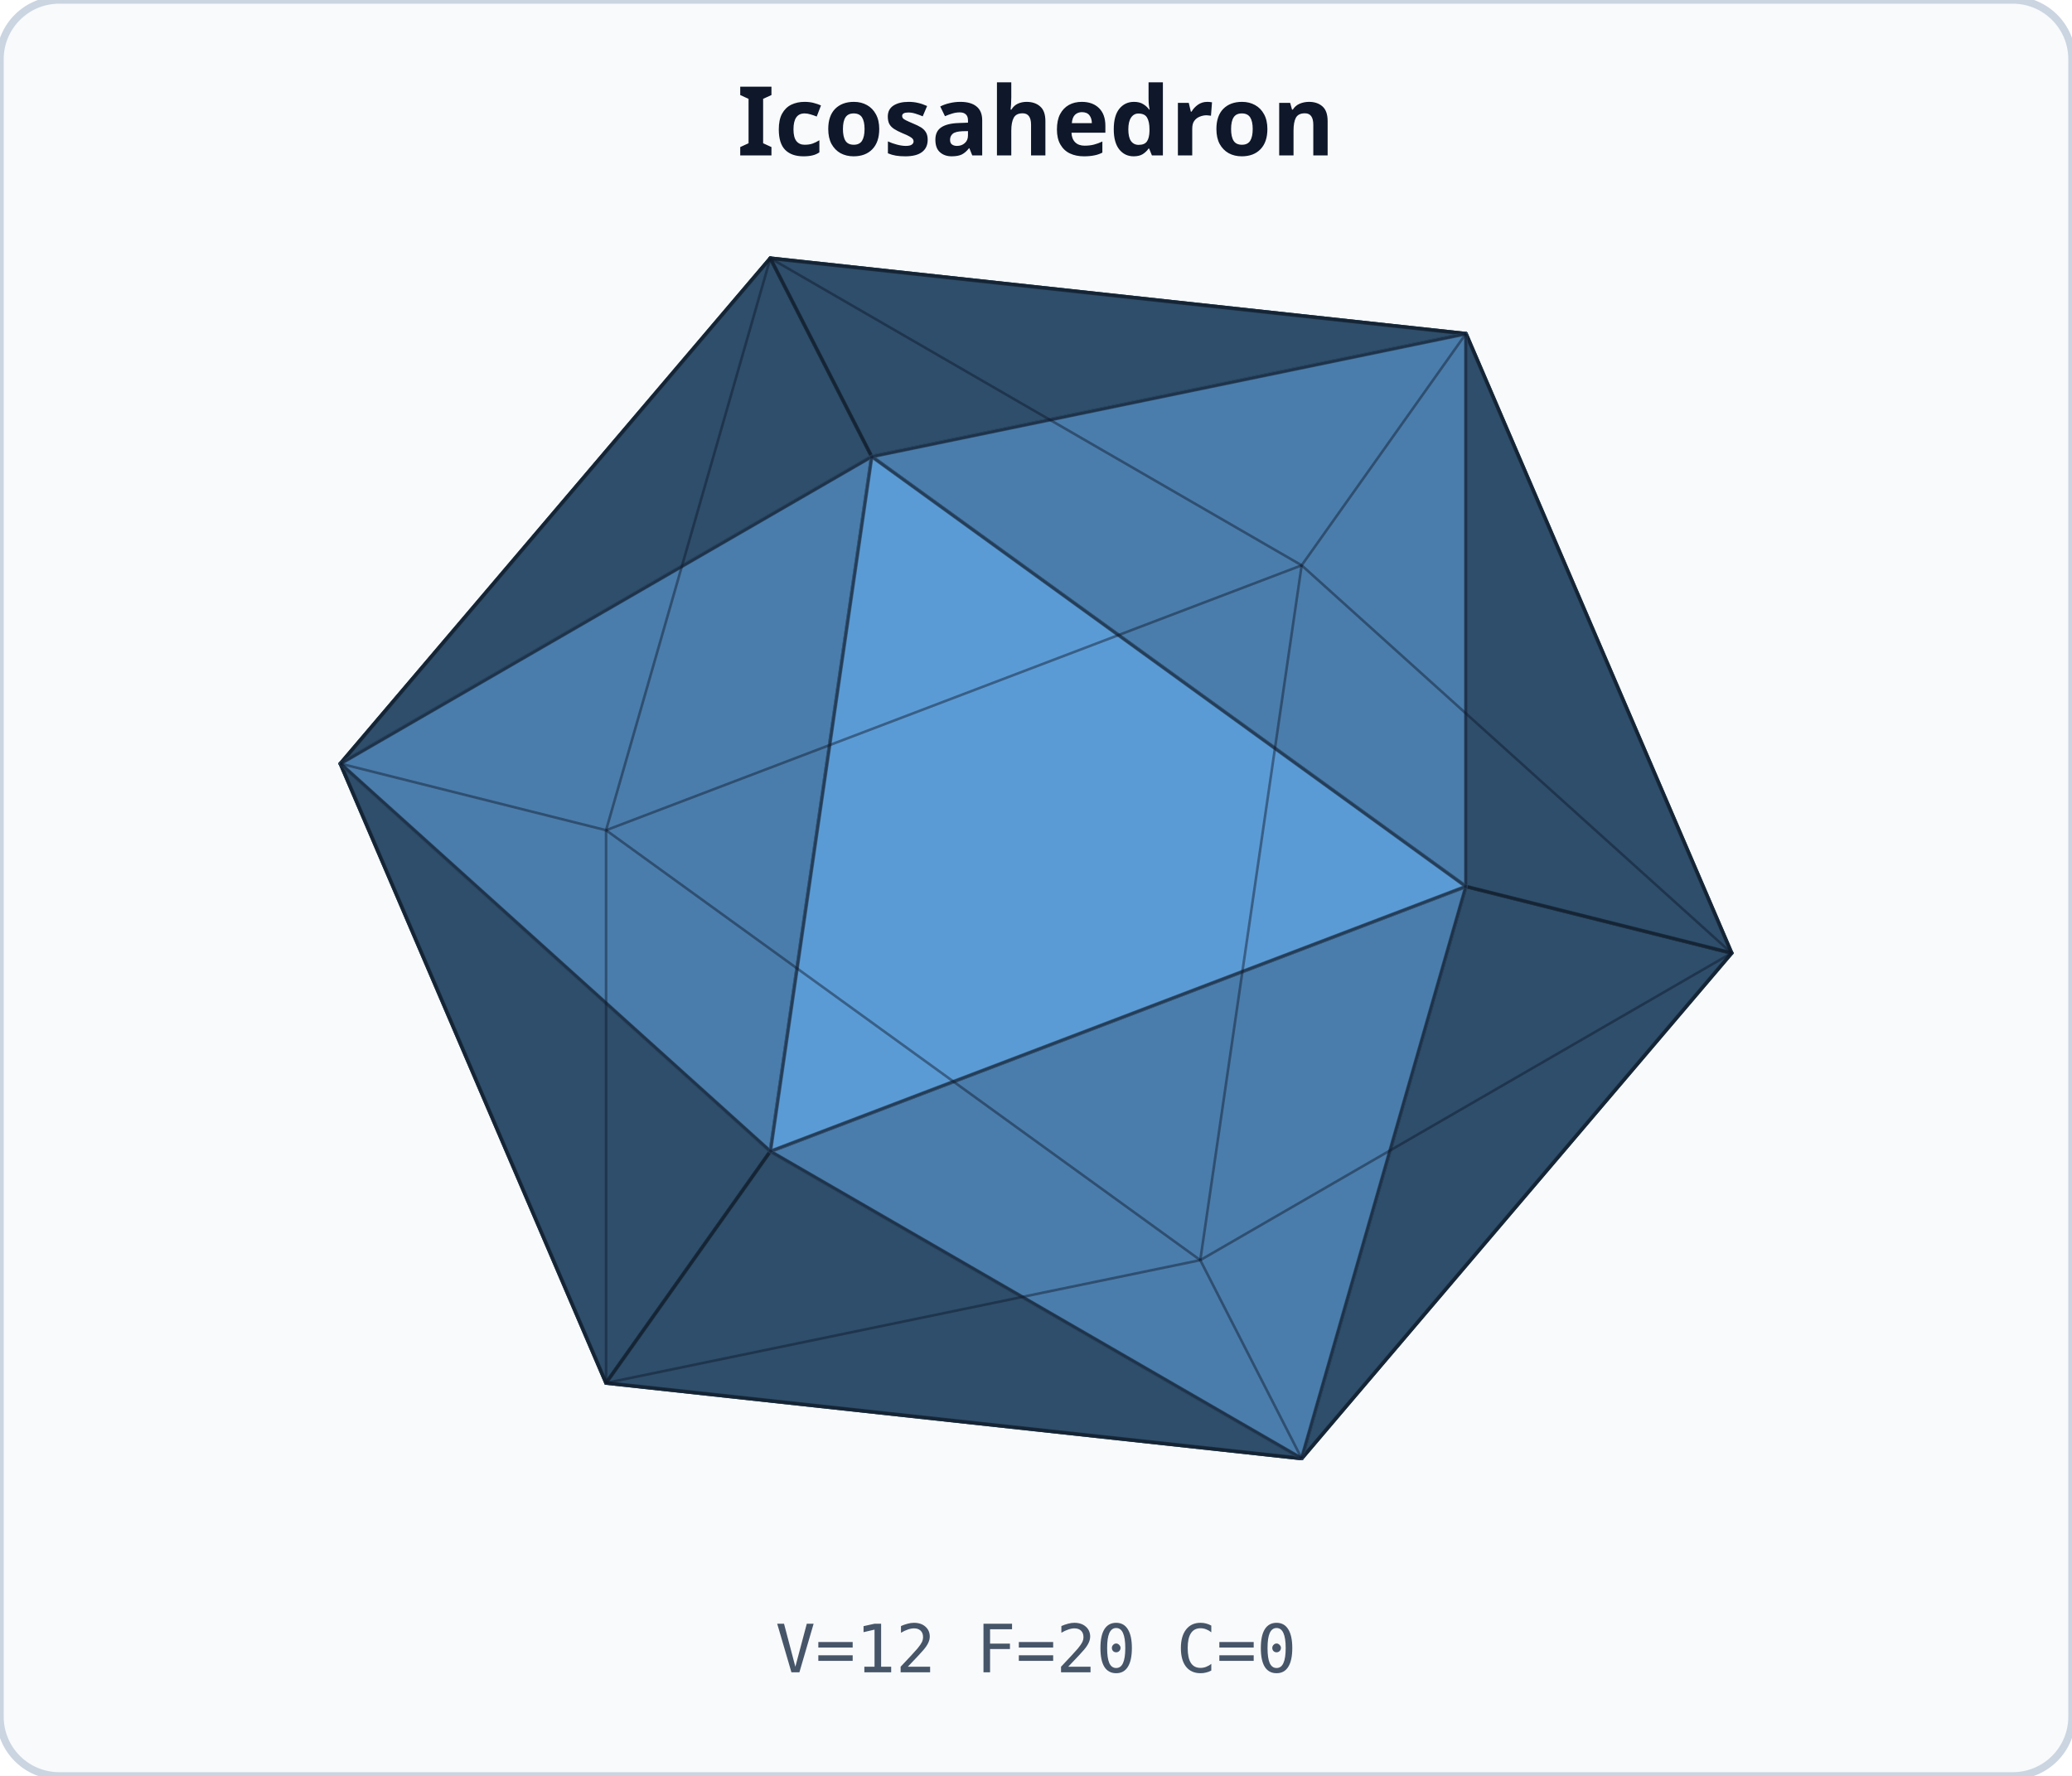
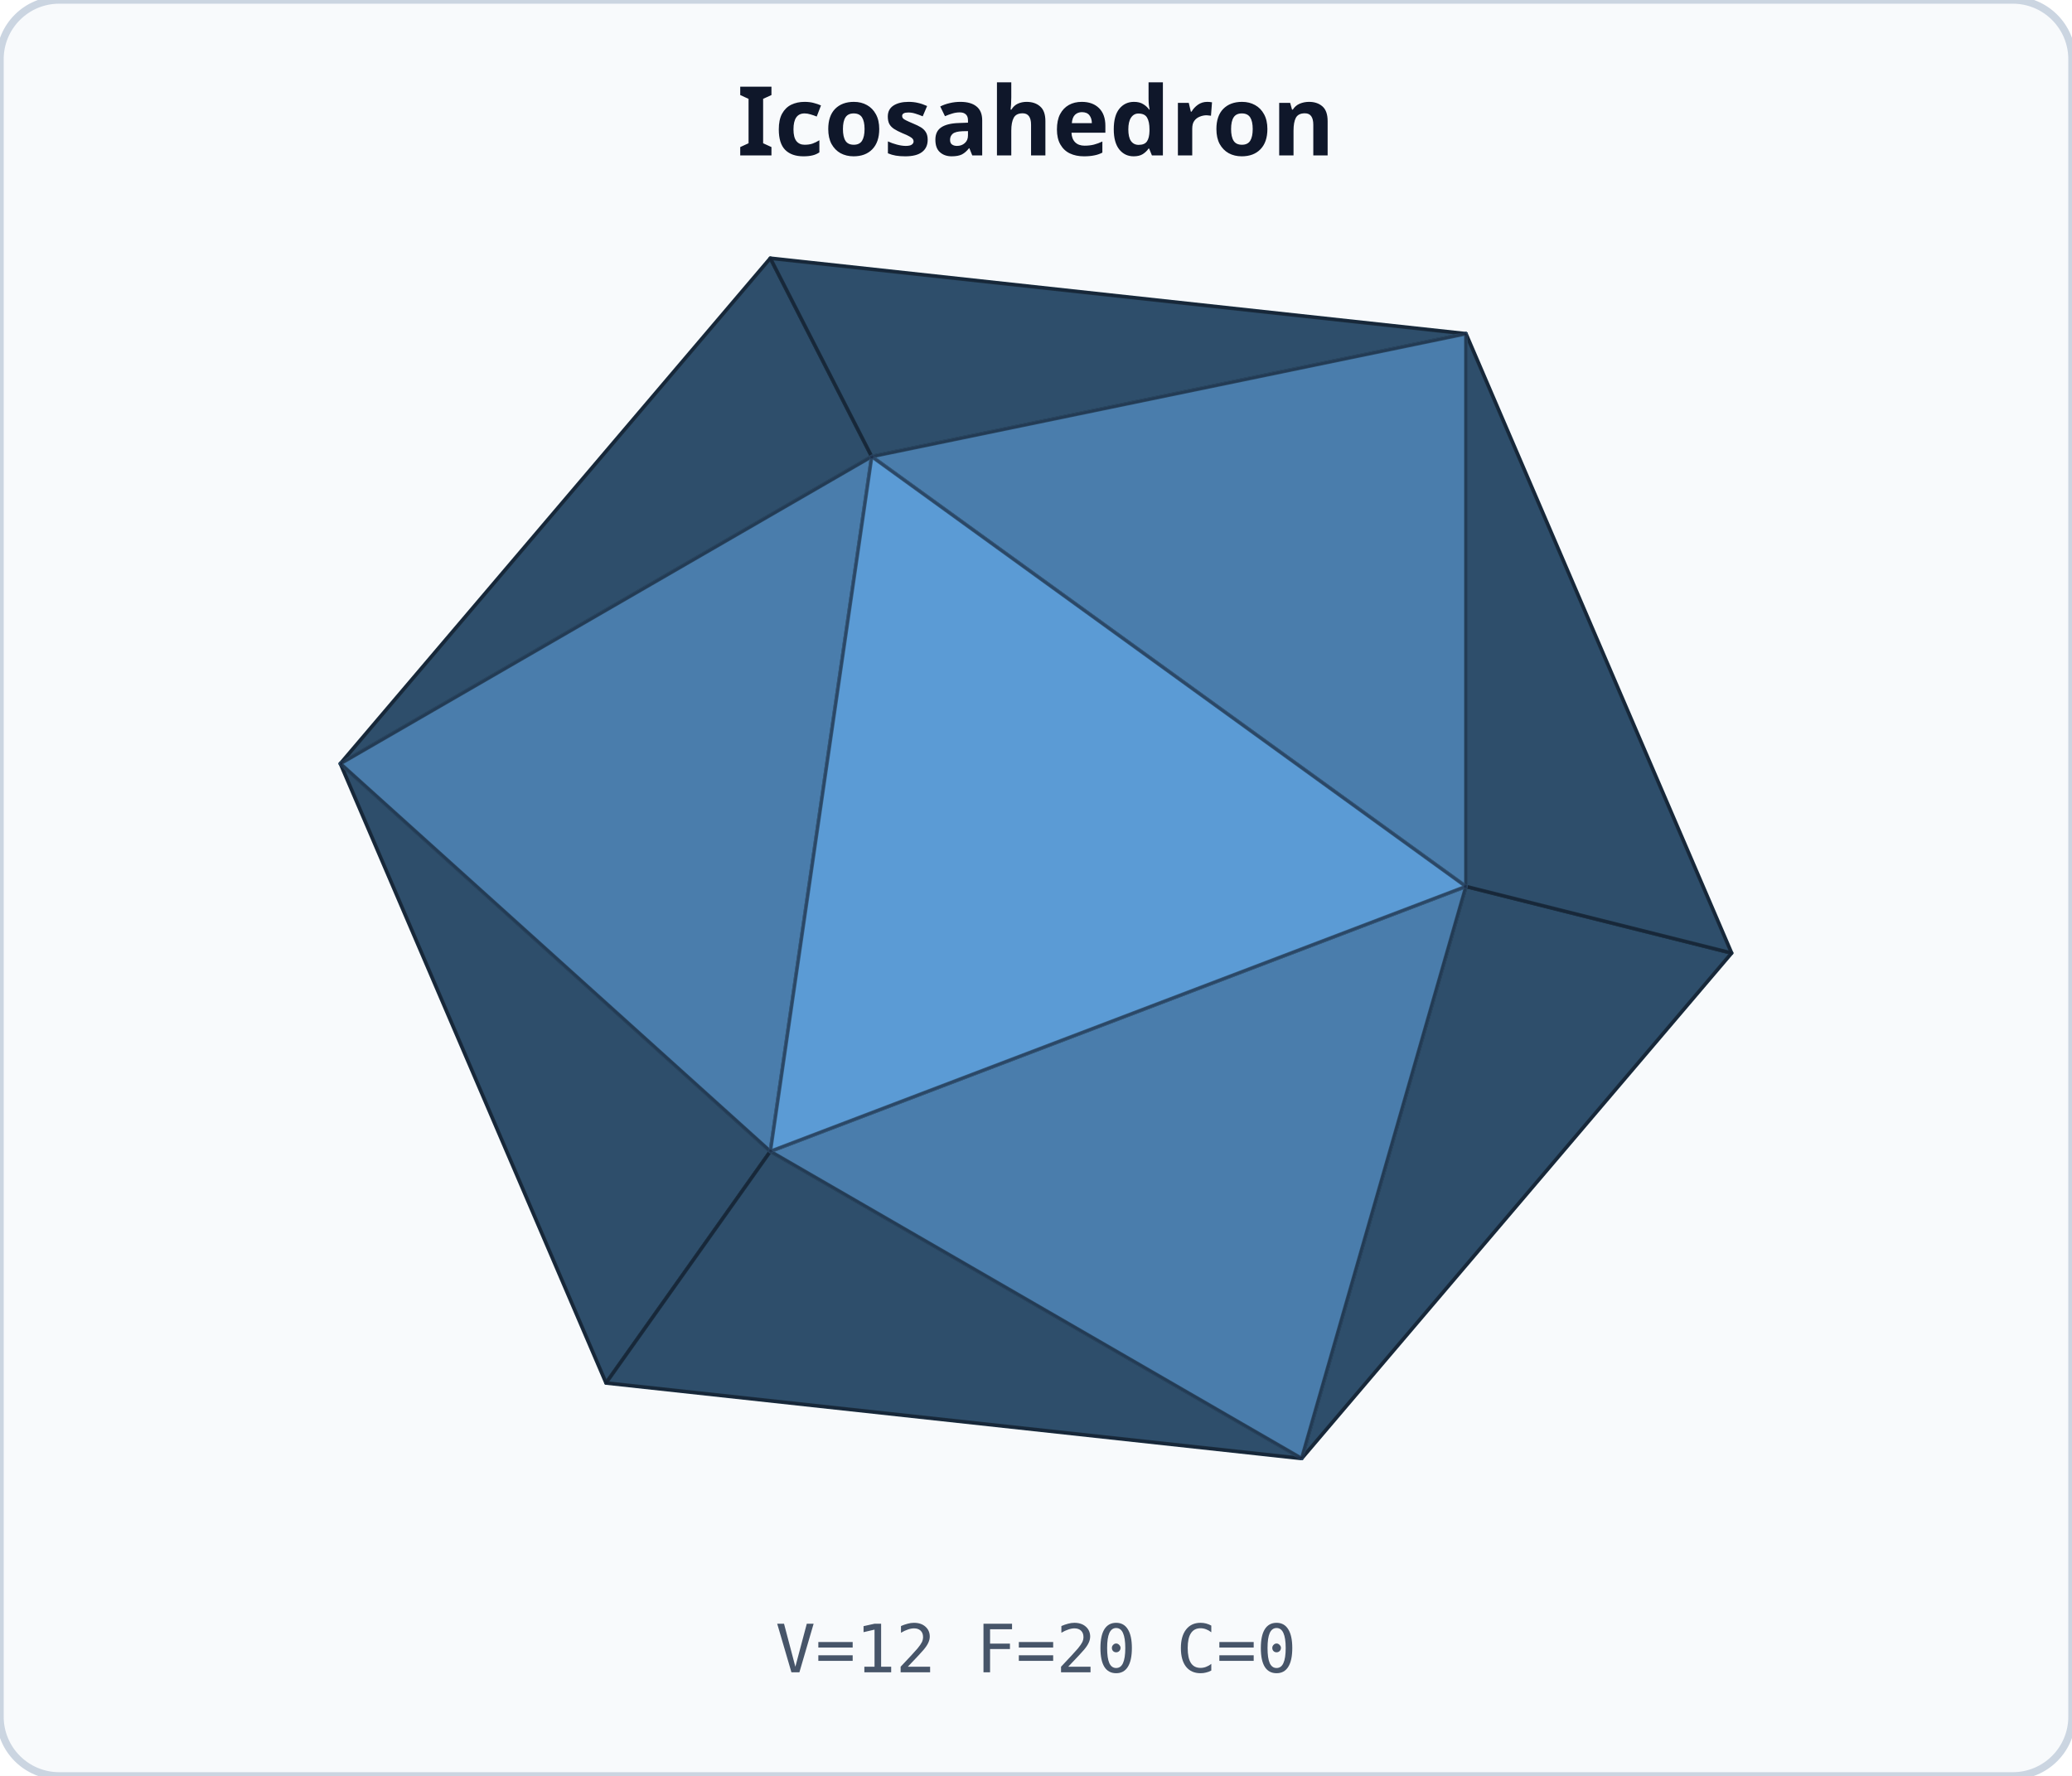
<svg xmlns="http://www.w3.org/2000/svg" width="280" height="240" viewBox="0 0 280 240" role="img" aria-labelledby="panel-title">
  <rect width="100%" height="100%" fill="white" />
  <g>
    <rect x="0.0" y="0.0" width="280.0" height="240.0" rx="8" fill="#f8fafc" stroke="#cbd5e1" />
    <text x="140.0" y="21.0" text-anchor="middle" font-family="sans-serif" font-size="13" font-weight="600" fill="#0f172a">Icosahedron</text>
    <g stroke-linejoin="round">
-       <polygon points="175.9,76.4 162.2,170.3 81.9,112.2" fill="#5b9bd5" stroke="#375d80" stroke-width="0.5" />
-       <polygon points="81.9,112.2 162.2,170.3 81.9,186.9" fill="#4a7dac" stroke="#2c4b67" stroke-width="0.5" />
-       <polygon points="175.9,76.4 234.0,128.8 162.2,170.3" fill="#4a7dac" stroke="#2c4b67" stroke-width="0.5" />
-       <polygon points="175.9,76.4 81.9,112.2 104.1,34.9" fill="#4a7dac" stroke="#2c4b67" stroke-width="0.5" />
-       <polygon points="46.0,103.2 81.9,112.2 81.9,186.9" fill="#2e4e6b" stroke="#1b2f40" stroke-width="0.5" />
-       <polygon points="81.9,186.9 162.2,170.3 175.9,197.1" fill="#2e4e6b" stroke="#1b2f40" stroke-width="0.5" />
-       <polygon points="162.2,170.3 234.0,128.8 175.9,197.1" fill="#2e4e6b" stroke="#1b2f40" stroke-width="0.5" />
-       <polygon points="104.1,34.9 81.9,112.2 46.0,103.2" fill="#2e4e6b" stroke="#1b2f40" stroke-width="0.5" />
-       <polygon points="175.9,76.4 198.1,45.1 234.0,128.8" fill="#2e4e6b" stroke="#1b2f40" stroke-width="0.5" />
-       <polygon points="175.9,76.4 104.1,34.9 198.1,45.1" fill="#2e4e6b" stroke="#1b2f40" stroke-width="0.5" />
      <polygon points="104.1,155.6 46.0,103.2 81.9,186.9" fill="#2e4e6b" stroke="#1b2f40" stroke-width="0.5" />
      <polygon points="104.1,155.6 81.9,186.9 175.9,197.1" fill="#2e4e6b" stroke="#1b2f40" stroke-width="0.5" />
      <polygon points="175.9,197.1 234.0,128.8 198.1,119.8" fill="#2e4e6b" stroke="#1b2f40" stroke-width="0.5" />
      <polygon points="117.8,61.7 104.1,34.9 46.0,103.2" fill="#2e4e6b" stroke="#1b2f40" stroke-width="0.5" />
      <polygon points="234.0,128.8 198.1,45.1 198.1,119.8" fill="#2e4e6b" stroke="#1b2f40" stroke-width="0.5" />
      <polygon points="198.1,45.1 104.1,34.9 117.8,61.7" fill="#2e4e6b" stroke="#1b2f40" stroke-width="0.5" />
      <polygon points="104.1,155.6 175.9,197.1 198.1,119.8" fill="#4a7dac" stroke="#2c4b67" stroke-width="0.5" />
      <polygon points="104.1,155.6 117.8,61.7 46.0,103.2" fill="#4a7dac" stroke="#2c4b67" stroke-width="0.5" />
      <polygon points="198.1,119.8 198.1,45.1 117.8,61.7" fill="#4a7dac" stroke="#2c4b67" stroke-width="0.5" />
      <polygon points="104.1,155.6 198.1,119.8 117.8,61.7" fill="#5b9bd5" stroke="#375d80" stroke-width="0.5" />
    </g>
-     <g stroke="#0f172a" stroke-width="0.35" stroke-opacity="0.45">
+     <g stroke="#0f172a" stroke-width="0.35" stroke-opacity="0.30">
      <line x1="104.1" y1="155.6" x2="175.9" y2="197.1" />
      <line x1="104.1" y1="155.6" x2="198.1" y2="119.8" />
      <line x1="104.1" y1="155.6" x2="117.8" y2="61.7" />
      <line x1="104.1" y1="155.6" x2="46.0" y2="103.2" />
      <line x1="104.1" y1="155.6" x2="81.9" y2="186.9" />
      <line x1="175.9" y1="197.1" x2="198.1" y2="119.8" />
      <line x1="175.9" y1="197.1" x2="81.9" y2="186.9" />
      <line x1="175.9" y1="197.1" x2="234.0" y2="128.8" />
-       <line x1="175.9" y1="197.1" x2="162.2" y2="170.3" />
      <line x1="198.1" y1="119.8" x2="117.8" y2="61.7" />
      <line x1="198.1" y1="119.8" x2="234.0" y2="128.8" />
      <line x1="198.1" y1="119.8" x2="198.1" y2="45.1" />
      <line x1="117.8" y1="61.7" x2="46.0" y2="103.2" />
      <line x1="117.8" y1="61.7" x2="198.1" y2="45.1" />
      <line x1="117.8" y1="61.7" x2="104.1" y2="34.9" />
      <line x1="46.0" y1="103.2" x2="81.9" y2="186.9" />
      <line x1="46.0" y1="103.2" x2="104.1" y2="34.9" />
-       <line x1="46.0" y1="103.2" x2="81.9" y2="112.2" />
-       <line x1="81.9" y1="186.9" x2="81.9" y2="112.2" />
-       <line x1="81.9" y1="186.9" x2="162.2" y2="170.3" />
      <line x1="234.0" y1="128.8" x2="198.1" y2="45.1" />
-       <line x1="234.0" y1="128.8" x2="162.2" y2="170.3" />
-       <line x1="234.0" y1="128.8" x2="175.9" y2="76.4" />
      <line x1="198.1" y1="45.1" x2="104.1" y2="34.9" />
-       <line x1="198.1" y1="45.1" x2="175.9" y2="76.4" />
-       <line x1="104.1" y1="34.9" x2="81.9" y2="112.2" />
-       <line x1="104.1" y1="34.9" x2="175.9" y2="76.4" />
-       <line x1="81.9" y1="112.2" x2="162.2" y2="170.3" />
-       <line x1="81.9" y1="112.2" x2="175.9" y2="76.4" />
-       <line x1="162.2" y1="170.3" x2="175.9" y2="76.4" />
    </g>
    <text x="140.0" y="226.0" text-anchor="middle" font-family="monospace" font-size="9" fill="#475569">V=12 F=20 C=0</text>
  </g>
</svg>
